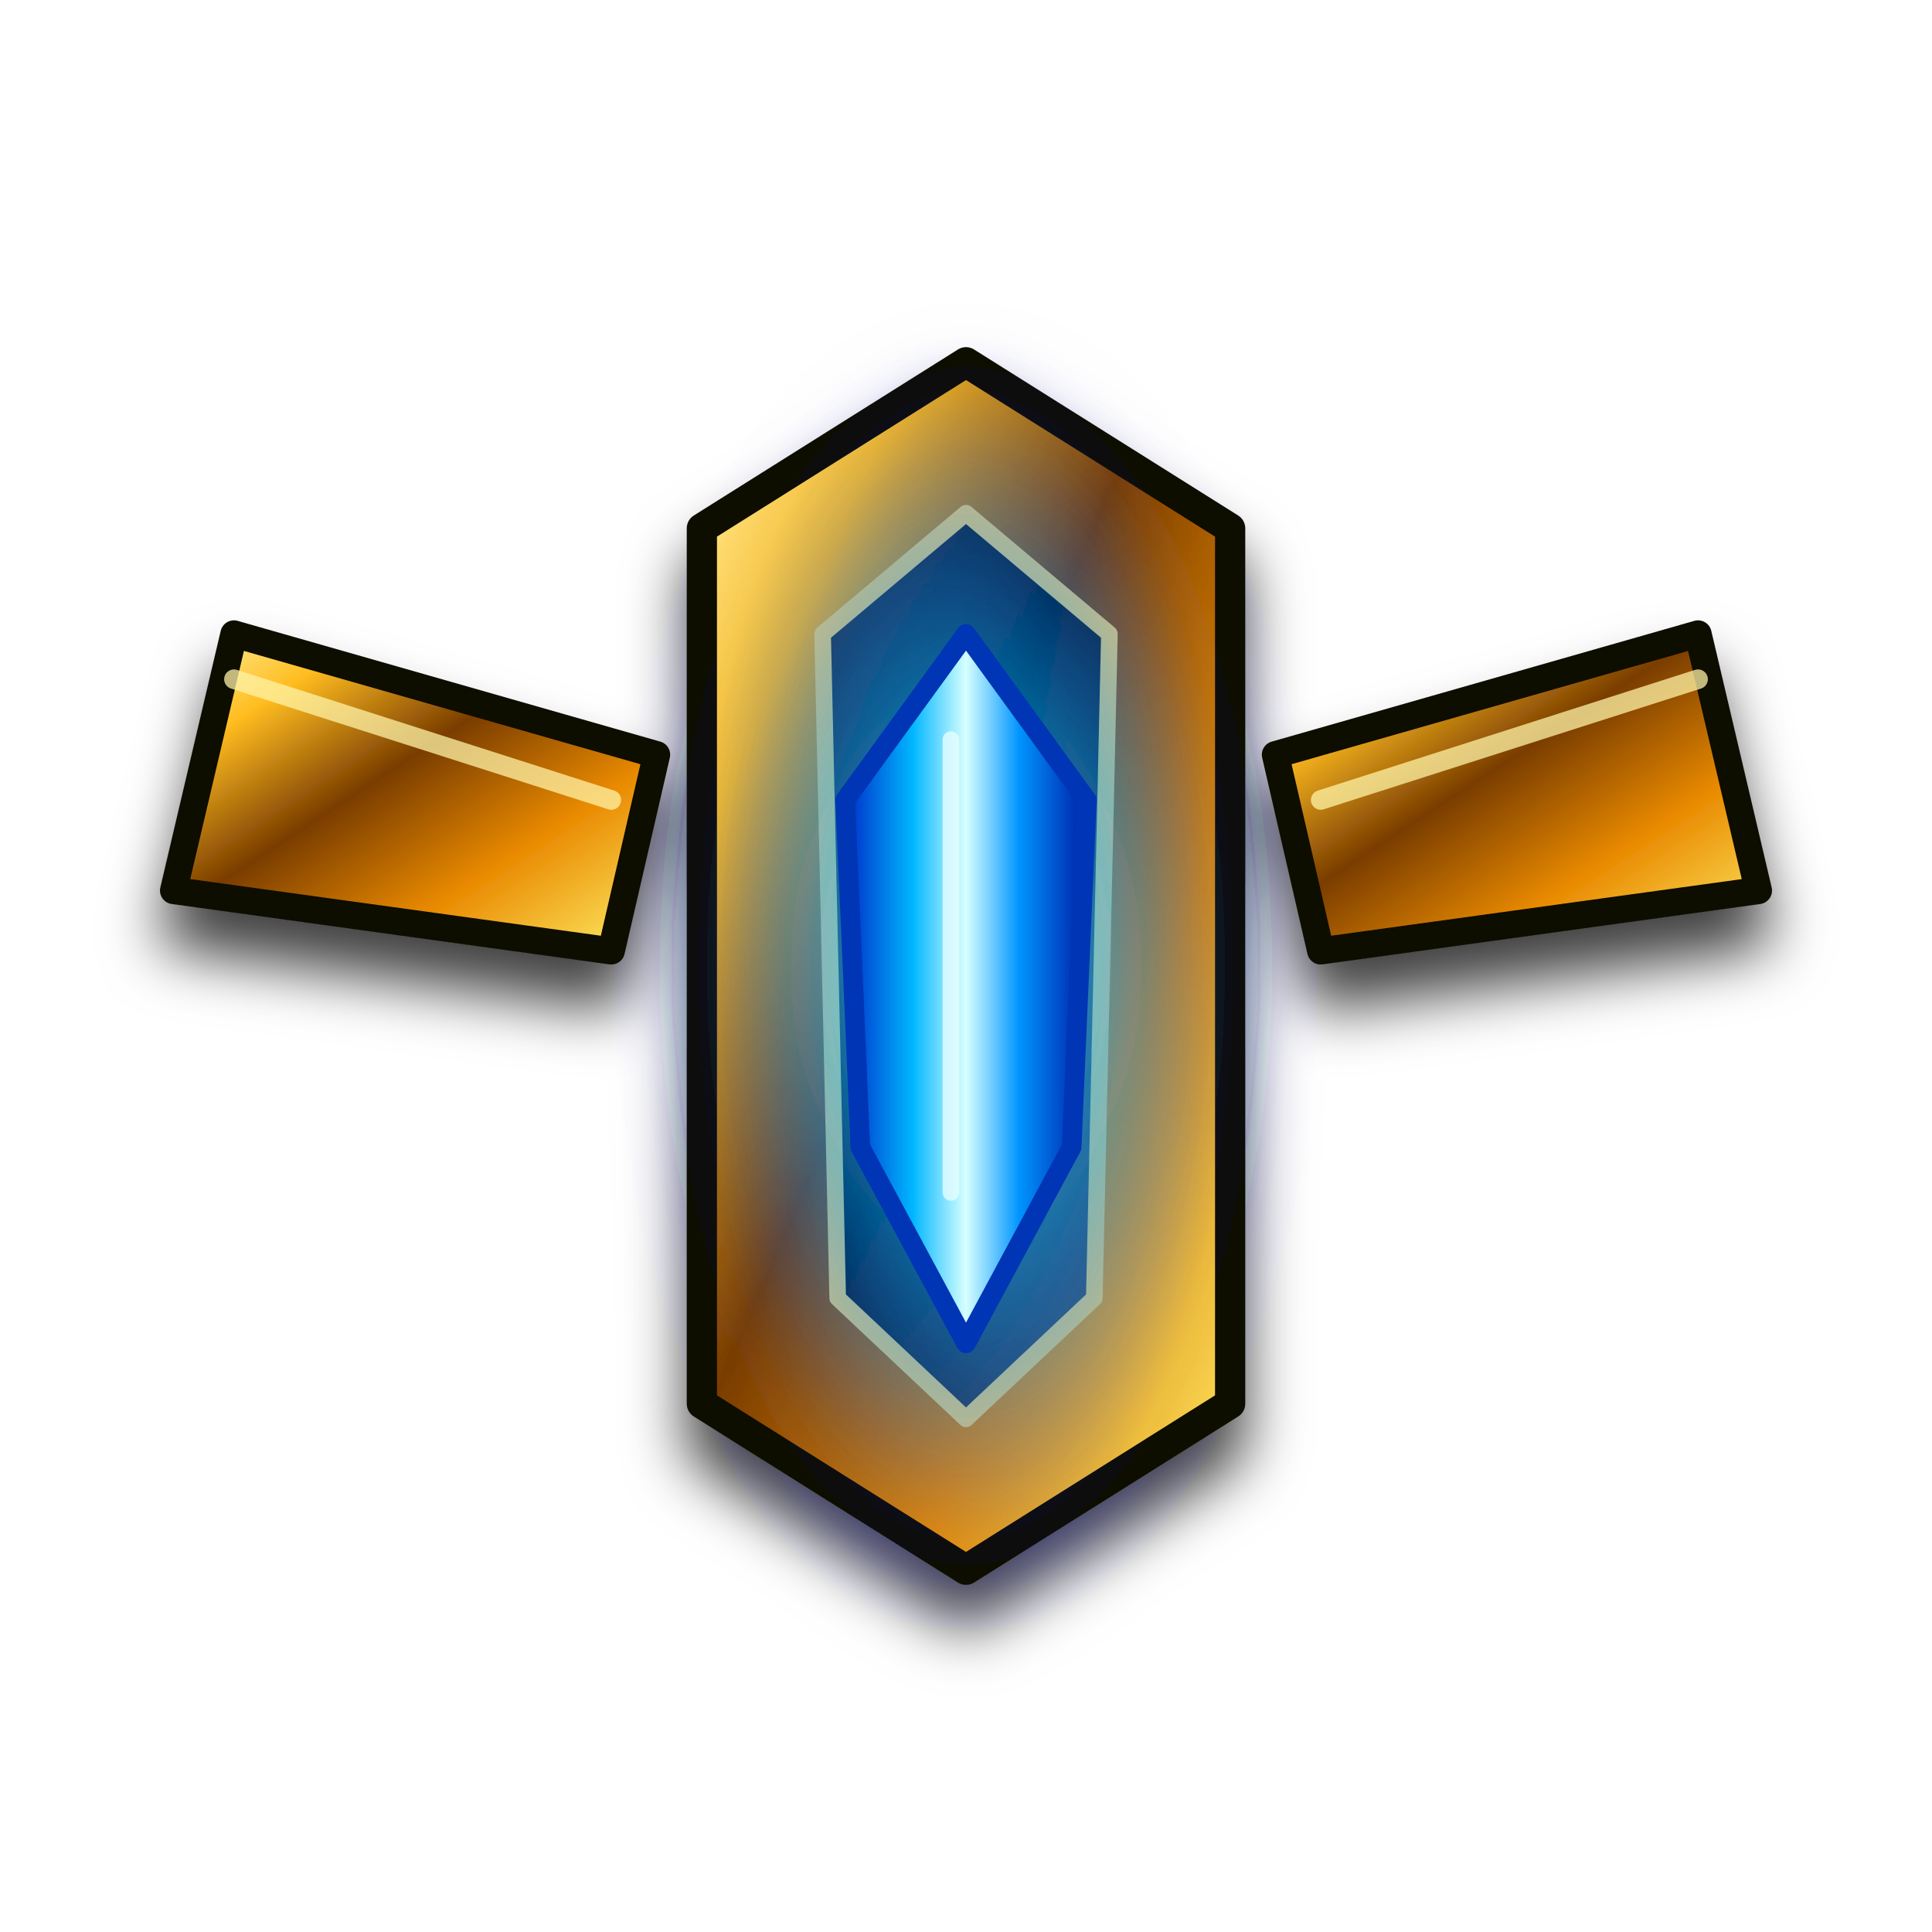
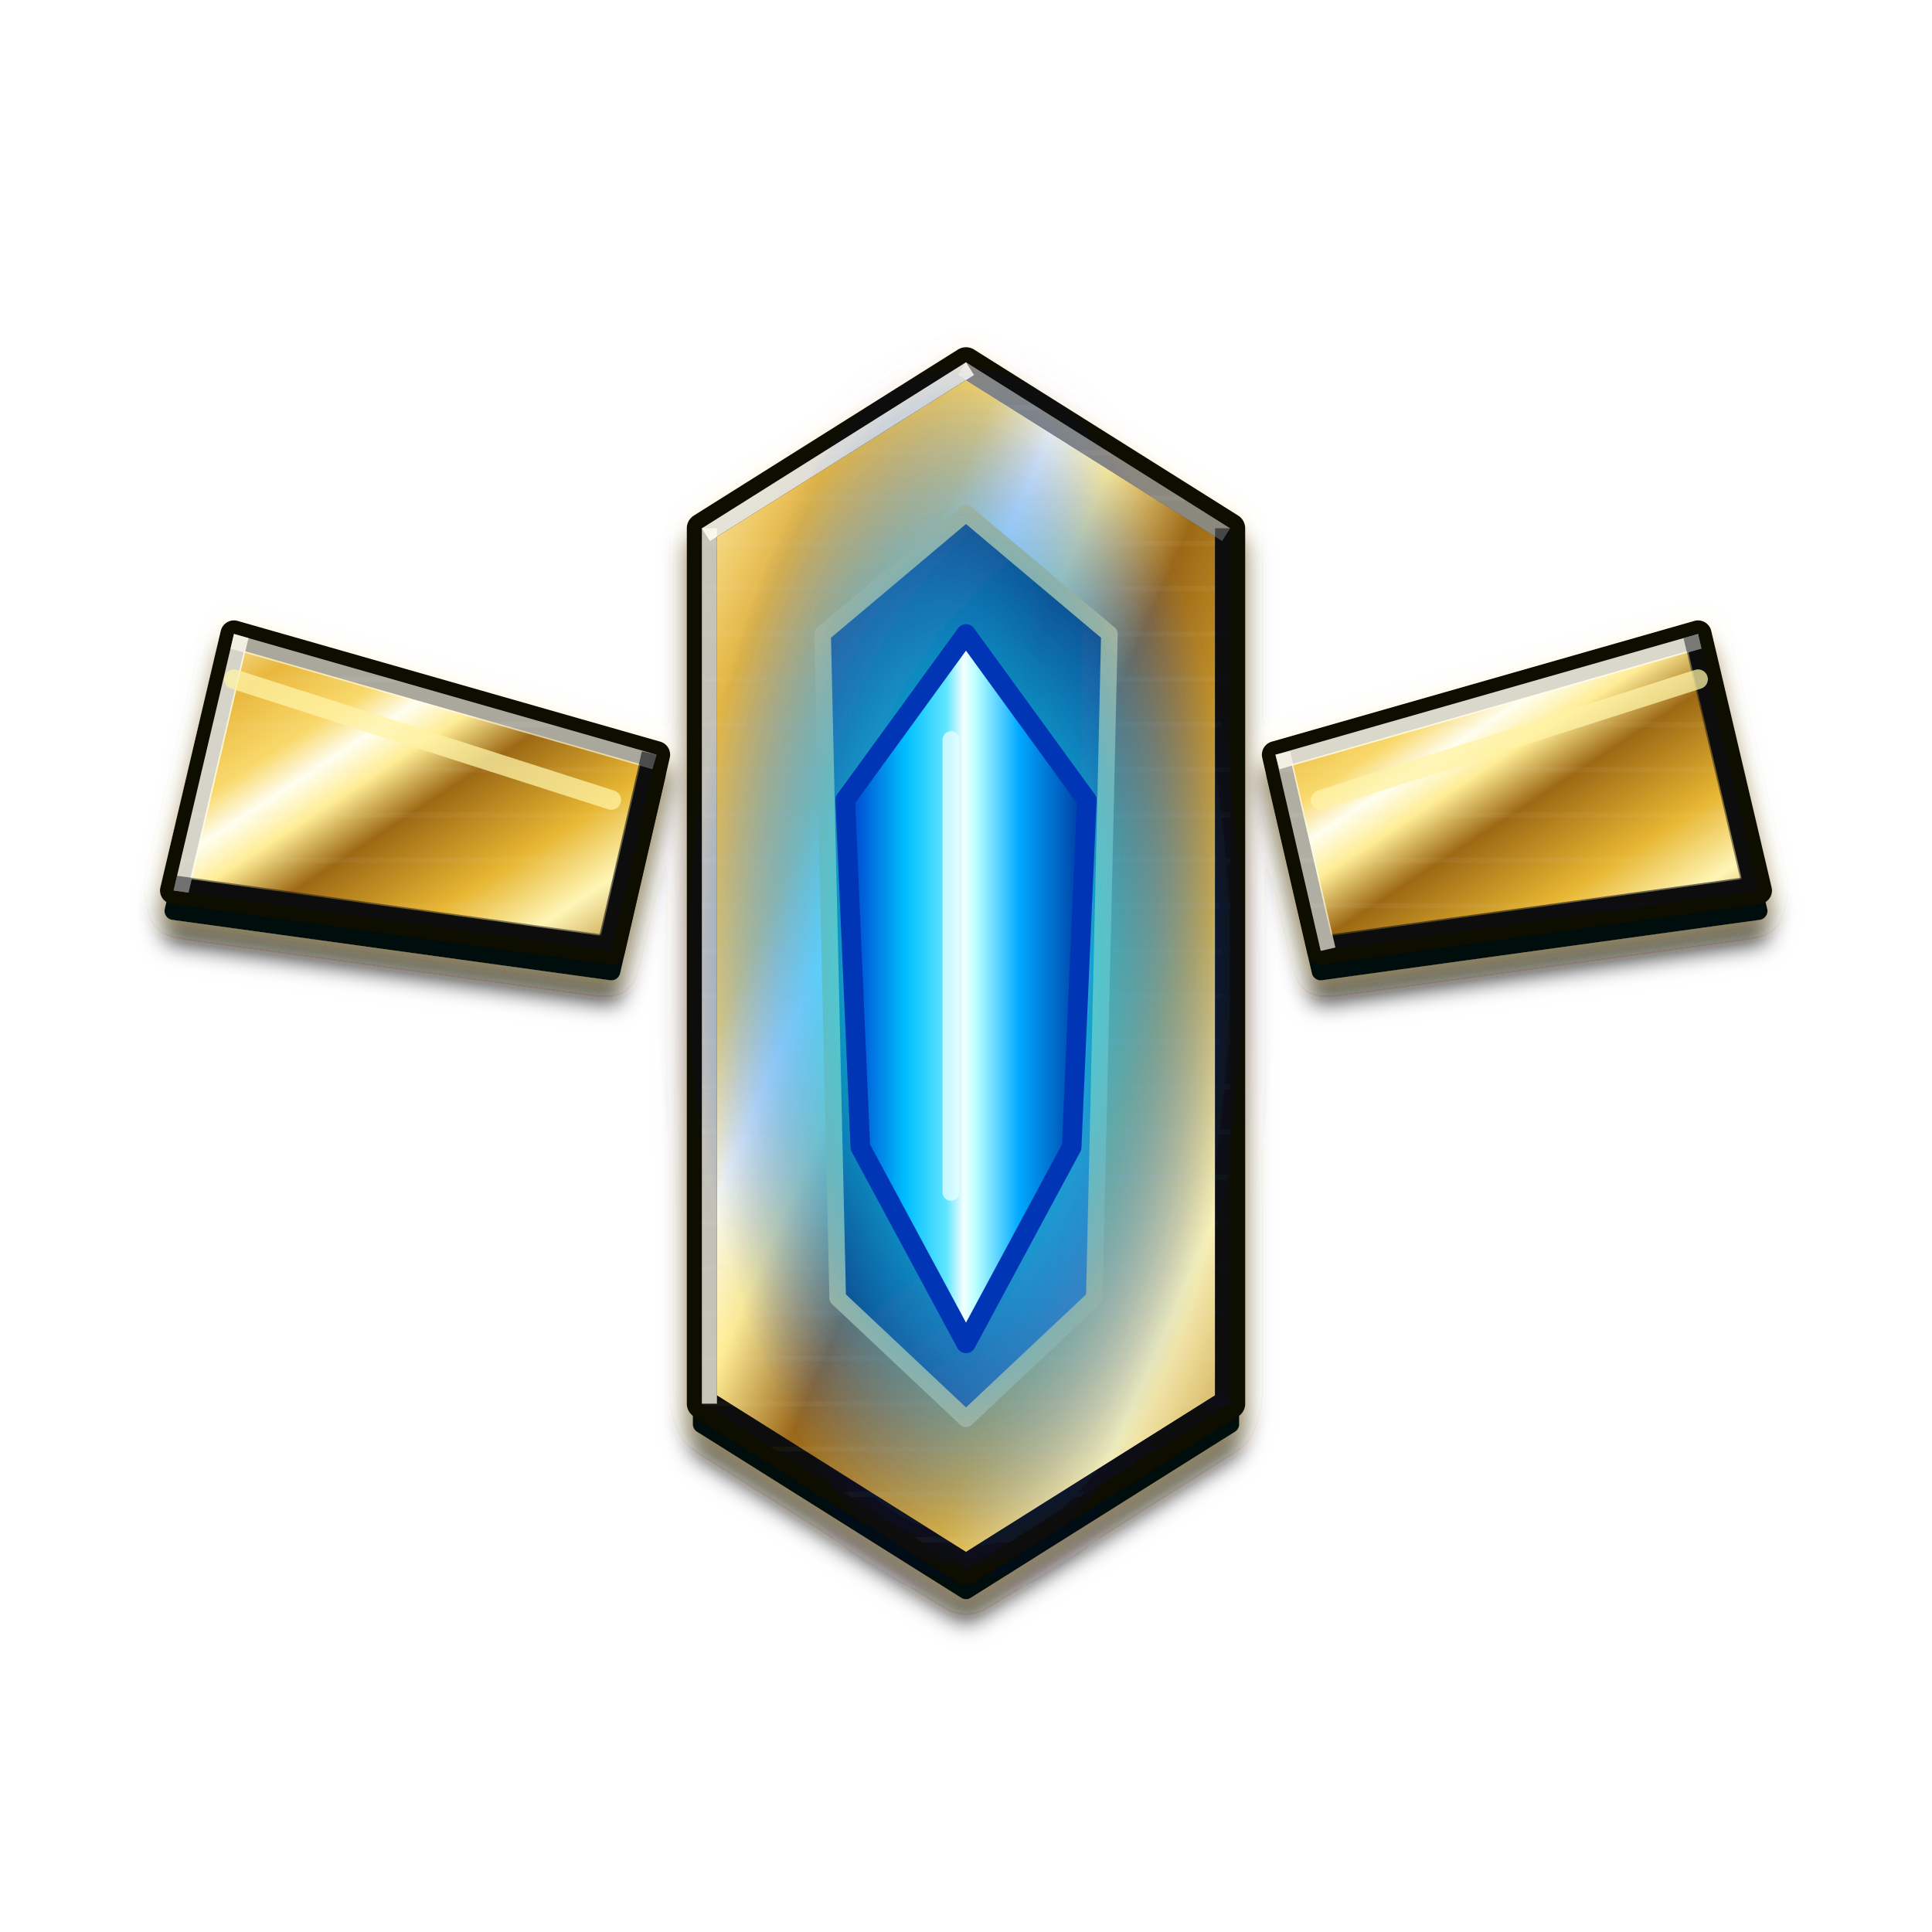
<svg xmlns="http://www.w3.org/2000/svg" width="128" height="128" viewBox="0 0 128 128">
  <defs>
    <linearGradient id="steel" x1="0" y1="0" x2="1" y2="1">
-       <stop offset="0%" stop-color="#f6f2e8" />
-       <stop offset="20%" stop-color="#8e8980" />
-       <stop offset="50%" stop-color="#1e211f" />
-       <stop offset="72%" stop-color="#b9b4a8" />
-       <stop offset="100%" stop-color="#3f3d39" />
+       <stop offset="0%" stop-color="#f5fdff" />
+       <stop offset="18%" stop-color="#9dbdd1" />
+       <stop offset="30%" stop-color="#e1f4ff" />
+       <stop offset="36%" stop-color="#ffffff" />
+       <stop offset="42%" stop-color="#c7e7f7" />
+       <stop offset="53%" stop-color="#3c536b" />
+       <stop offset="72%" stop-color="#bdd9ed" />
+       <stop offset="84%" stop-color="#f4fcff" />
+       <stop offset="100%" stop-color="#5c7d97" />
    </linearGradient>
    <linearGradient id="steel2" x1="0" y1="0" x2="0" y2="1">
      <stop offset="0%" stop-color="#ffffff" />
-       <stop offset="24%" stop-color="#bfc4c6" />
-       <stop offset="48%" stop-color="#383b3d" />
-       <stop offset="75%" stop-color="#8f9698" />
-       <stop offset="100%" stop-color="#0c0d0f" />
+       <stop offset="18%" stop-color="#b0cddd" />
+       <stop offset="31%" stop-color="#f2fdff" />
+       <stop offset="37%" stop-color="#ffffff" />
+       <stop offset="43%" stop-color="#c5e5f4" />
+       <stop offset="52%" stop-color="#425c73" />
+       <stop offset="72%" stop-color="#b9d4e8" />
+       <stop offset="84%" stop-color="#edfbff" />
+       <stop offset="100%" stop-color="#567990" />
    </linearGradient>
    <linearGradient id="darkMetal" x1="0" y1="0" x2="1" y2="1">
-       <stop offset="0%" stop-color="#343536" />
-       <stop offset="45%" stop-color="#070808" />
-       <stop offset="100%" stop-color="#5a5c5d" />
+       <stop offset="0%" stop-color="#536572" />
+       <stop offset="45%" stop-color="#142433" />
+       <stop offset="100%" stop-color="#7e94a6" />
    </linearGradient>
    <linearGradient id="blueCore" x1="0" y1="0" x2="1" y2="0">
-       <stop offset="0%" stop-color="#002cc8" />
-       <stop offset="28%" stop-color="#02b7ff" />
-       <stop offset="50%" stop-color="#d7ffff" />
-       <stop offset="72%" stop-color="#0095ff" />
-       <stop offset="100%" stop-color="#001da7" />
+       <stop offset="0%" stop-color="#0039ca" />
+       <stop offset="25%" stop-color="#00bfff" />
+       <stop offset="42%" stop-color="#62e6ff" />
+       <stop offset="49%" stop-color="#f4ffff" />
+       <stop offset="54%" stop-color="#baffff" />
+       <stop offset="72%" stop-color="#00a9ff" />
+       <stop offset="100%" stop-color="#00349b" />
    </linearGradient>
    <radialGradient id="blueGlow" cx="50%" cy="50%" r="50%">
      <stop offset="0%" stop-color="#cbffff" stop-opacity=".95" />
-       <stop offset="45%" stop-color="#00aaff" stop-opacity=".55" />
+       <stop offset="45%" stop-color="#00c4ff" stop-opacity=".72" />
      <stop offset="100%" stop-color="#003bff" stop-opacity="0" />
    </radialGradient>
    <linearGradient id="copper" x1="0" y1="0" x2="1" y2="1">
-       <stop offset="0%" stop-color="#fff2c0" />
-       <stop offset="18%" stop-color="#ff9c42" />
-       <stop offset="48%" stop-color="#6e2100" />
-       <stop offset="76%" stop-color="#c45b00" />
-       <stop offset="100%" stop-color="#ffd16a" />
+       <stop offset="0%" stop-color="#fff4d2" />
+       <stop offset="16%" stop-color="#e4a054" />
+       <stop offset="29%" stop-color="#ffd58d" />
+       <stop offset="36%" stop-color="#fff6df" />
+       <stop offset="43%" stop-color="#efb96d" />
+       <stop offset="53%" stop-color="#7e3b13" />
+       <stop offset="73%" stop-color="#d58a38" />
+       <stop offset="85%" stop-color="#ffd17f" />
+       <stop offset="100%" stop-color="#985221" />
    </linearGradient>
    <linearGradient id="gold" x1="0" y1="0" x2="1" y2="1">
-       <stop offset="0%" stop-color="#fff7af" />
-       <stop offset="20%" stop-color="#ffbd20" />
-       <stop offset="44%" stop-color="#7a3d00" />
-       <stop offset="70%" stop-color="#e98a00" />
-       <stop offset="100%" stop-color="#fff06a" />
+       <stop offset="0%" stop-color="#fffbd4" />
+       <stop offset="16%" stop-color="#e9b83d" />
+       <stop offset="29%" stop-color="#f9d96c" />
+       <stop offset="36%" stop-color="#fffef0" />
+       <stop offset="43%" stop-color="#ffed95" />
+       <stop offset="53%" stop-color="#9d6916" />
+       <stop offset="71%" stop-color="#e7b632" />
+       <stop offset="84%" stop-color="#fff6b6" />
+       <stop offset="100%" stop-color="#ac791b" />
    </linearGradient>
    <linearGradient id="redGem" x1="0" y1="0" x2="0" y2="1">
-       <stop offset="0%" stop-color="#ff6b25" />
-       <stop offset="45%" stop-color="#a5120b" />
-       <stop offset="100%" stop-color="#430007" />
+       <stop offset="0%" stop-color="#ff9a7c" />
+       <stop offset="26%" stop-color="#e14b43" />
+       <stop offset="42%" stop-color="#ffbe9c" />
+       <stop offset="52%" stop-color="#b22530" />
+       <stop offset="76%" stop-color="#731825" />
+       <stop offset="100%" stop-color="#421020" />
    </linearGradient>
    <filter id="shadow" x="-30%" y="-30%" width="160%" height="160%">
-       <feDropShadow dx="0" dy="3" stdDeviation="2" flood-color="#000000" flood-opacity=".75" />
+       <feDropShadow dx="0" dy="1.5" stdDeviation="0.7" flood-color="#000000" flood-opacity=".75" />
    </filter>
    <filter id="glow" x="-70%" y="-70%" width="240%" height="240%">
-       <feGaussianBlur stdDeviation="3.2" result="blur" />
+       <feGaussianBlur stdDeviation="1.6" result="blur" />
      <feMerge>
        <feMergeNode in="blur" />
        <feMergeNode in="SourceGraphic" />
      </feMerge>
    </filter>
+     <filter id="metalAura" x="-15%" y="-15%" width="130%" height="130%">
+       <feDropShadow dx="0" dy="0" stdDeviation=".65" flood-color="#ffe28a" flood-opacity="0.22" />
+     </filter>
  </defs>
  <g filter="url(#shadow)">
-     <polygon points="64.0,24.0 81.5,35.0 81.5,93.0 64.0,104.0 46.5,93.0 46.5,35.0" fill="url(#gold)" stroke="#0b0800" stroke-width="2" stroke-linejoin="round" />
-     <polygon points="64.0,34.0 73.5,42.0 72.5,86.0 64.0,94.0 55.5,86.0 54.5,42.0" fill="url(#darkMetal)" stroke="#ffd766" stroke-width="1.1" stroke-linejoin="round" />
-     <ellipse cx="64" cy="64.0" rx="18" ry="40" fill="url(#blueGlow)" filter="url(#glow)" opacity=".75" />
-     <polygon points="64.0,42.0 72.0,53.0 71.0,76.0 64.0,89.0 57.0,76.0 56.0,53.0" fill="url(#blueCore)" stroke="#0036b5" stroke-width="1.3" stroke-linejoin="round" />
-     <line x1="63" y1="49" x2="63" y2="79" stroke="#eaffff" stroke-width="1.1" opacity="0.75" stroke-linecap="round" />
-     <polygon points="43.5,50.0 15.5,42.0 11.5,59.0 40.5,63.0" fill="url(#gold)" stroke="#0a0700" stroke-width="1.8" stroke-linejoin="round" />
-     <path d="M40.5 53.0 L15.5 45.0" fill="none" stroke="#fff3a5" stroke-width="1.3" stroke-linejoin="round" stroke-linecap="round" opacity=".75" />
-     <polygon points="84.5,50.0 112.5,42.0 116.5,59.0 87.5,63.0" fill="url(#gold)" stroke="#0a0700" stroke-width="1.8" stroke-linejoin="round" />
-     <path d="M87.5 53.0 L112.5 45.0" fill="none" stroke="#fff3a5" stroke-width="1.3" stroke-linejoin="round" stroke-linecap="round" opacity=".75" />
+     <g filter="url(#metalAura)">
+       <polygon points="64.0,24.0 81.5,35.0 81.5,93.0 64.0,104.0 46.5,93.0 46.5,35.0" fill="#26323e" stroke="#020810" stroke-width="1.2" stroke-linejoin="round" transform="translate(0 1.35)" />
+       <polygon points="64.0,24.0 81.5,35.0 81.5,93.0 64.0,104.0 46.5,93.0 46.5,35.0" fill="url(#gold)" stroke="#0b0800" stroke-width="2" stroke-linejoin="round" />
+       <clipPath id="bevel-1">
+         <polygon points="64.0,24.0 81.5,35.0 81.5,93.0 64.0,104.0 46.5,93.0 46.5,35.0" />
+       </clipPath>
+       <g clip-path="url(#bevel-1)">
+         <path d="M0 0 H128 M0 3 H128 M0 6 H128 M0 9 H128 M0 12 H128 M0 15 H128 M0 18 H128 M0 21 H128 M0 24 H128 M0 27 H128 M0 30 H128 M0 33 H128 M0 36 H128 M0 39 H128 M0 42 H128 M0 45 H128 M0 48 H128 M0 51 H128 M0 54 H128 M0 57 H128 M0 60 H128 M0 63 H128 M0 66 H128 M0 69 H128 M0 72 H128 M0 75 H128 M0 78 H128 M0 81 H128 M0 84 H128 M0 87 H128 M0 90 H128 M0 93 H128 M0 96 H128 M0 99 H128 M0 102 H128 M0 105 H128 M0 108 H128 M0 111 H128 M0 114 H128 M0 117 H128 M0 120 H128 M0 123 H128 M0 126 H128" fill="none" stroke="#f2e7cd" stroke-opacity=".055" stroke-width=".35" />
+         <path d="M64.0 24.0 L81.5 35.0" fill="none" stroke="#fffdf0" stroke-opacity="0.526" stroke-width="2.0" />
+         <path d="M81.5 35.0 L81.5 93.0" fill="none" stroke="#0c1017" stroke-opacity="0.543" stroke-width="2.0" />
+         <path d="M81.5 93.0 L64.0 104.0" fill="none" stroke="#0c1017" stroke-opacity="0.650" stroke-width="2.0" />
+         <path d="M64.0 104.0 L46.5 93.0" fill="none" stroke="#0c1017" stroke-opacity="0.349" stroke-width="2.0" />
+         <path d="M46.5 93.0 L46.5 35.0" fill="none" stroke="#fffdf0" stroke-opacity="0.762" stroke-width="2.0" />
+         <path d="M46.5 35.0 L64.0 24.0" fill="none" stroke="#fffdf0" stroke-opacity="0.893" stroke-width="2.0" />
+       </g>
+       <polygon points="64.0,34.0 73.5,42.0 72.5,86.0 64.0,94.0 55.5,86.0 54.5,42.0" fill="url(#darkMetal)" stroke="#ffd766" stroke-width="1.1" stroke-linejoin="round" />
+       <ellipse cx="64" cy="64.0" rx="18" ry="40" fill="url(#blueGlow)" filter="url(#glow)" opacity=".75" />
+       <polygon points="64.0,42.0 72.0,53.0 71.0,76.0 64.0,89.0 57.0,76.0 56.0,53.0" fill="url(#blueCore)" stroke="#0036b5" stroke-width="1.3" stroke-linejoin="round" />
+       <line x1="63" y1="49" x2="63" y2="79" stroke="#eaffff" stroke-width="1.1" opacity="0.75" stroke-linecap="round" />
+       <polygon points="43.5,50.0 15.5,42.0 11.5,59.0 40.5,63.0" fill="#26323e" stroke="#020810" stroke-width="1.2" stroke-linejoin="round" transform="translate(0 1.35)" />
+       <polygon points="43.5,50.0 15.5,42.0 11.5,59.0 40.5,63.0" fill="url(#gold)" stroke="#0a0700" stroke-width="1.8" stroke-linejoin="round" />
+       <clipPath id="bevel-2">
+         <polygon points="43.5,50.0 15.5,42.0 11.5,59.0 40.5,63.0" />
+       </clipPath>
+       <g clip-path="url(#bevel-2)">
+         <path d="M0 0 H128 M0 3 H128 M0 6 H128 M0 9 H128 M0 12 H128 M0 15 H128 M0 18 H128 M0 21 H128 M0 24 H128 M0 27 H128 M0 30 H128 M0 33 H128 M0 36 H128 M0 39 H128 M0 42 H128 M0 45 H128 M0 48 H128 M0 51 H128 M0 54 H128 M0 57 H128 M0 60 H128 M0 63 H128 M0 66 H128 M0 69 H128 M0 72 H128 M0 75 H128 M0 78 H128 M0 81 H128 M0 84 H128 M0 87 H128 M0 90 H128 M0 93 H128 M0 96 H128 M0 99 H128 M0 102 H128 M0 105 H128 M0 108 H128 M0 111 H128 M0 114 H128 M0 117 H128 M0 120 H128 M0 123 H128 M0 126 H128" fill="none" stroke="#f2e7cd" stroke-opacity=".055" stroke-width=".35" />
+         <path d="M43.5 50.0 L15.5 42.0" fill="none" stroke="#fffdf0" stroke-opacity="0.654" stroke-width="2.0" />
+         <path d="M15.5 42.0 L11.5 59.0" fill="none" stroke="#fffdf0" stroke-opacity="0.832" stroke-width="2.0" />
+         <path d="M11.5 59.0 L40.5 63.0" fill="none" stroke="#0c1017" stroke-opacity="0.502" stroke-width="2.0" />
+         <path d="M40.5 63.0 L43.5 50.0" fill="none" stroke="#0c1017" stroke-opacity="0.599" stroke-width="2.0" />
+       </g>
+       <path d="M40.5 53.0 L15.5 45.0" fill="none" stroke="#fff3a5" stroke-width="1.3" stroke-linejoin="round" stroke-linecap="round" opacity=".75" />
+       <polygon points="84.5,50.0 112.5,42.0 116.5,59.0 87.5,63.0" fill="#26323e" stroke="#020810" stroke-width="1.2" stroke-linejoin="round" transform="translate(0 1.35)" />
+       <polygon points="84.5,50.0 112.5,42.0 116.5,59.0 87.5,63.0" fill="url(#gold)" stroke="#0a0700" stroke-width="1.8" stroke-linejoin="round" />
+       <clipPath id="bevel-3">
+         <polygon points="84.5,50.0 112.5,42.0 116.5,59.0 87.5,63.0" />
+       </clipPath>
+       <g clip-path="url(#bevel-3)">
+         <path d="M0 0 H128 M0 3 H128 M0 6 H128 M0 9 H128 M0 12 H128 M0 15 H128 M0 18 H128 M0 21 H128 M0 24 H128 M0 27 H128 M0 30 H128 M0 33 H128 M0 36 H128 M0 39 H128 M0 42 H128 M0 45 H128 M0 48 H128 M0 51 H128 M0 54 H128 M0 57 H128 M0 60 H128 M0 63 H128 M0 66 H128 M0 69 H128 M0 72 H128 M0 75 H128 M0 78 H128 M0 81 H128 M0 84 H128 M0 87 H128 M0 90 H128 M0 93 H128 M0 96 H128 M0 99 H128 M0 102 H128 M0 105 H128 M0 108 H128 M0 111 H128 M0 114 H128 M0 117 H128 M0 120 H128 M0 123 H128 M0 126 H128" fill="none" stroke="#f2e7cd" stroke-opacity=".055" stroke-width=".35" />
+         <path d="M84.5 50.0 L112.5 42.0" fill="none" stroke="#fffdf0" stroke-opacity="0.844" stroke-width="2.0" />
+         <path d="M112.5 42.0 L116.5 59.0" fill="none" stroke="#0c1017" stroke-opacity="0.471" stroke-width="2.0" />
+         <path d="M116.5 59.0 L87.5 63.0" fill="none" stroke="#0c1017" stroke-opacity="0.579" stroke-width="2.0" />
+         <path d="M87.5 63.0 L84.5 50.0" fill="none" stroke="#fffdf0" stroke-opacity="0.676" stroke-width="2.0" />
+       </g>
+       <path d="M87.5 53.0 L112.5 45.0" fill="none" stroke="#fff3a5" stroke-width="1.3" stroke-linejoin="round" stroke-linecap="round" opacity=".75" />
+     </g>
  </g>
</svg>
